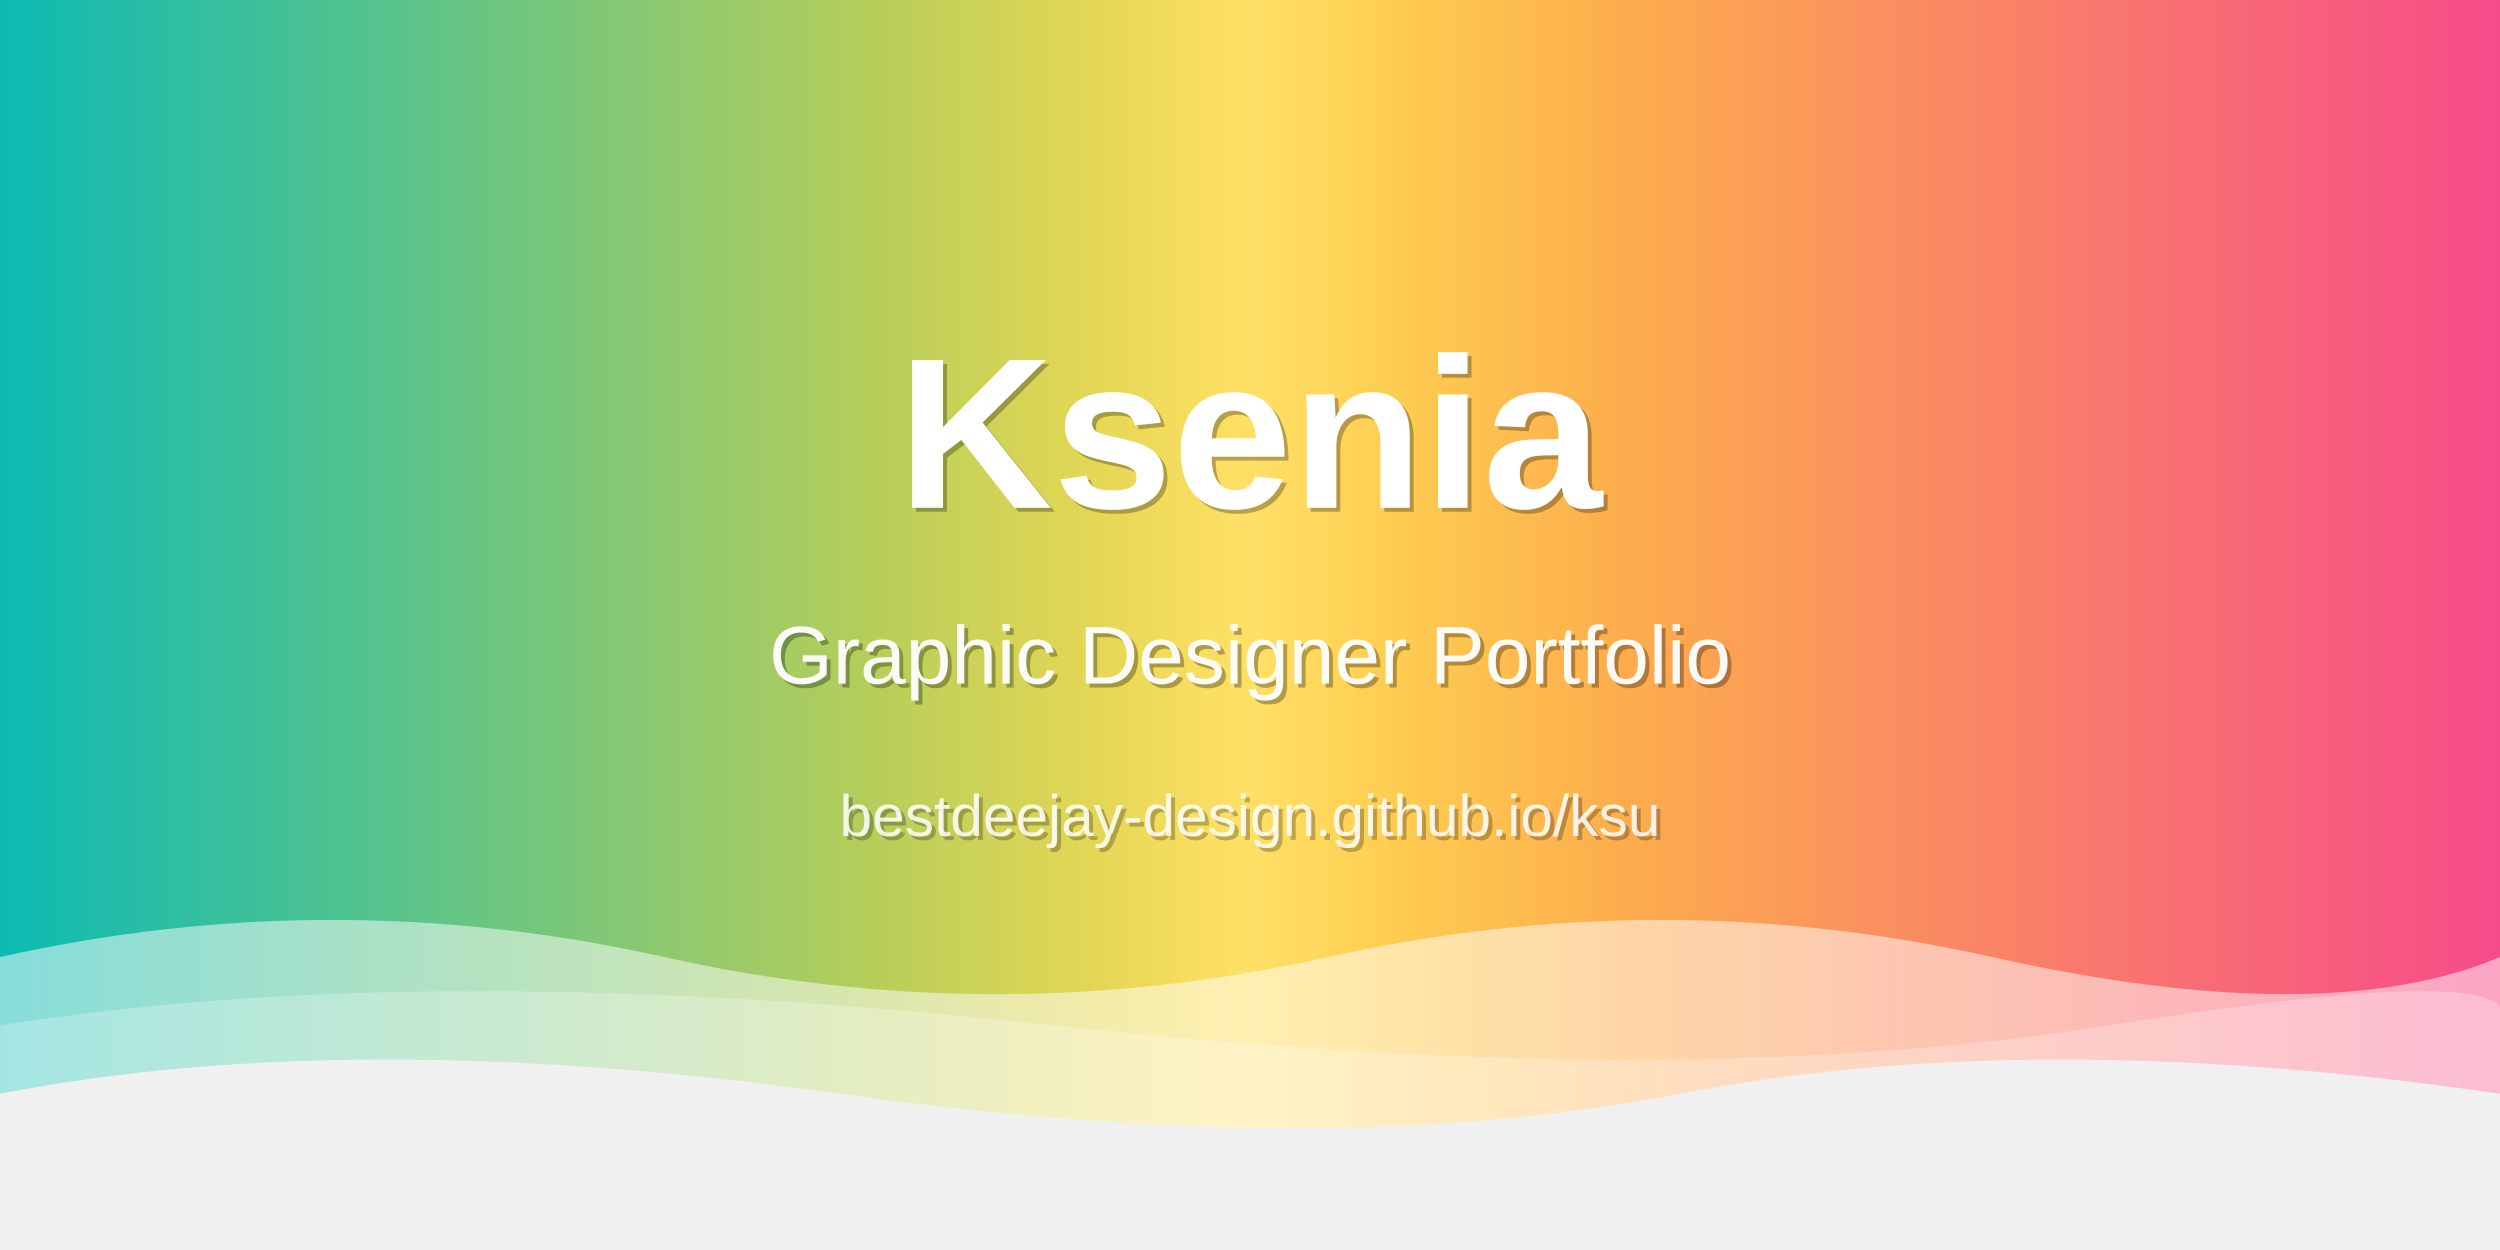
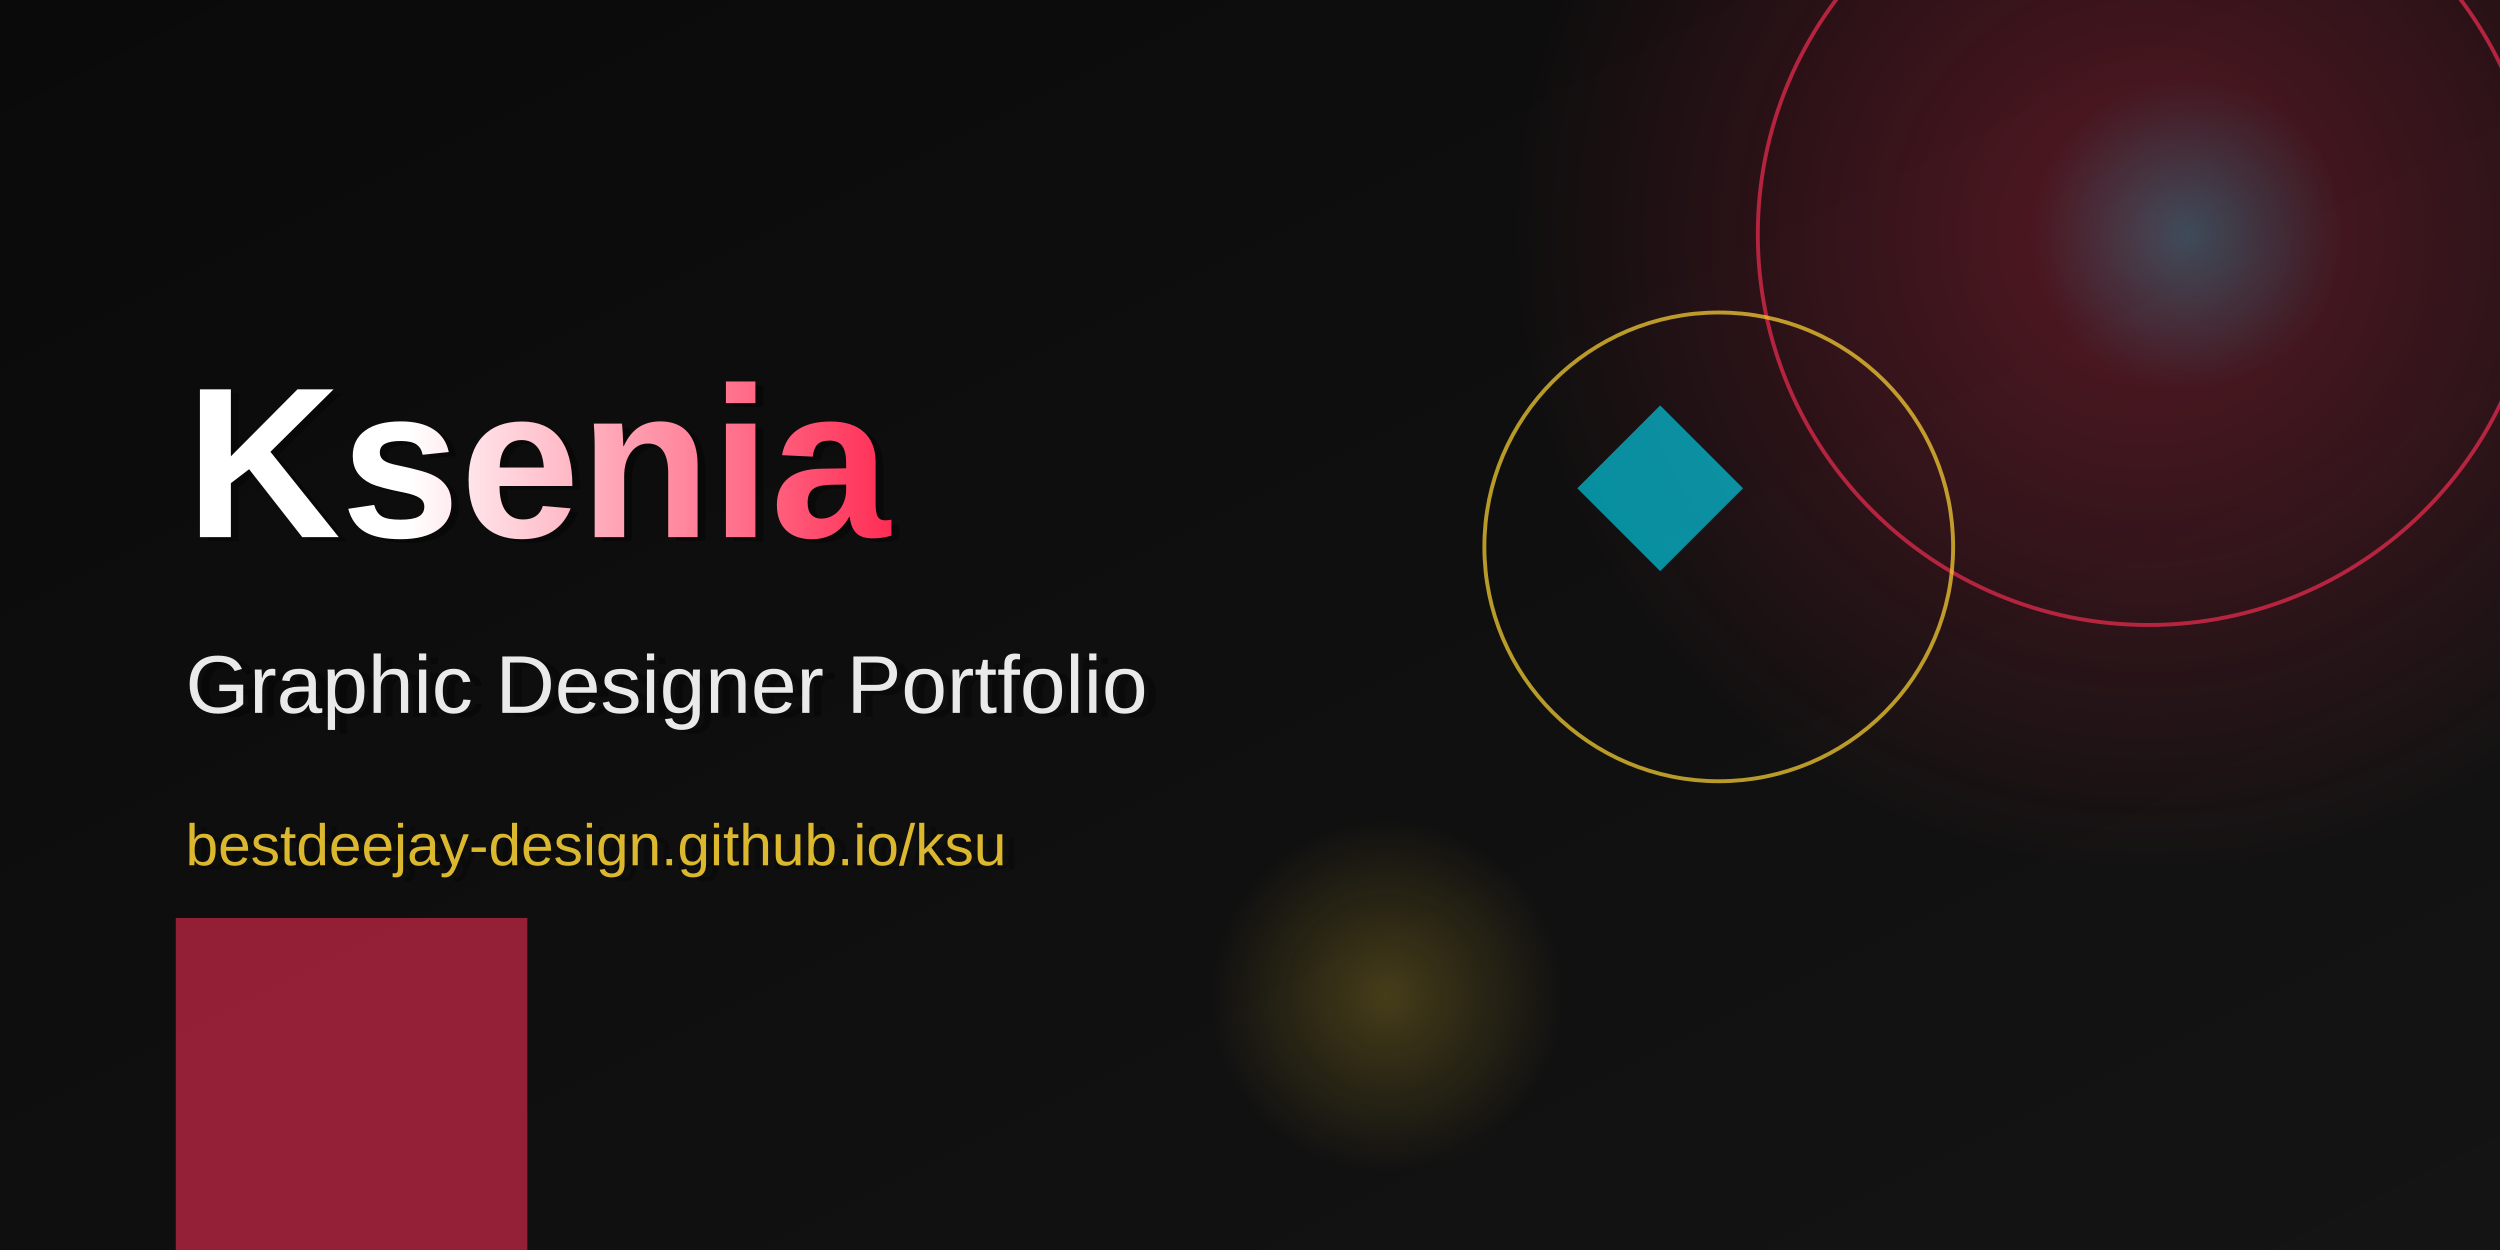
<svg xmlns="http://www.w3.org/2000/svg" width="1280" height="640" viewBox="0 0 1280 640" role="img" aria-label="Ksenia — Graphic Designer Portfolio">
  <defs>
-     <linearGradient id="bg" x1="0%" y1="0%" x2="100%" y2="0%">
-       <stop offset="0%" stop-color="#0ABAB5">
-         <animate attributeName="stop-color" values="#0ABAB5;#F64A8A;#0ABAB5" dur="8s" repeatCount="indefinite" />
-       </stop>
-       <stop offset="50%" stop-color="#FFD633" />
-       <stop offset="100%" stop-color="#F64A8A">
-         <animate attributeName="stop-color" values="#F64A8A;#0ABAB5;#F64A8A" dur="8s" repeatCount="indefinite" />
-       </stop>
+     <linearGradient id="bg" x1="0%" y1="0%" x2="100%" y2="100%">
+       <stop offset="0%" stop-color="#0A0A0A" />
+       <stop offset="100%" stop-color="#141414" />
    </linearGradient>
-     <mask id="wave">
-       <rect width="1280" height="640" fill="#FFFFFF" />
-       <path fill="#000000" d="M0,640 L0,560 Q180,525 430,560 T860,560 T1280,560 L1280,640 Z">
-         <animate attributeName="d" dur="6s" repeatCount="indefinite" begin="-3.6s" keyTimes="0;0.333;0.667;1" calcMode="spline" keySplines="0.5 0 0.5 1;0.5 0 0.5 1;0.5 0 0.5 1" values="M0,640 L0,560 Q180,525 430,560 T860,560 T1280,560 L1280,640 Z;M0,640 L0,568 Q180,540 430,568 T860,568 T1280,568 L1280,640 Z;M0,640 L0,552 Q180,510 430,552 T860,552 T1280,552 L1280,640 Z;M0,640 L0,560 Q180,525 430,560 T860,560 T1280,560 L1280,640 Z" />
-       </path>
-     </mask>
-     <linearGradient id="flash" gradientUnits="userSpaceOnUse" x1="0" y1="0" x2="1280" y2="0">
-       <stop offset="0%" stop-color="#FFFFFF" stop-opacity="0" />
-       <stop offset="35%" stop-color="#FFFFFF" stop-opacity="0" />
-       <stop offset="44%" stop-color="#FFFFFF" stop-opacity="0.10" />
-       <stop offset="48%" stop-color="#FFFFFF" stop-opacity="0.20" />
-       <stop offset="50%" stop-color="#FFFFFF" stop-opacity="0.25" />
-       <stop offset="52%" stop-color="#FFFFFF" stop-opacity="0.20" />
-       <stop offset="56%" stop-color="#FFFFFF" stop-opacity="0.10" />
-       <stop offset="65%" stop-color="#FFFFFF" stop-opacity="0" />
-       <stop offset="100%" stop-color="#FFFFFF" stop-opacity="0" />
+     <linearGradient id="name" x1="0%" y1="0%" x2="100%" y2="0%">
+       <stop offset="30%" stop-color="#FFFFFF" />
+       <stop offset="100%" stop-color="#FF2D55" />
    </linearGradient>
+     <radialGradient id="glow1" cx="50%" cy="50%" r="50%">
+       <stop offset="0%" stop-color="#FF2D55" stop-opacity="0.30" />
+       <stop offset="100%" stop-color="#FF2D55" stop-opacity="0" />
+     </radialGradient>
+     <radialGradient id="glow2" cx="50%" cy="50%" r="50%">
+       <stop offset="0%" stop-color="#00E5FF" stop-opacity="0.25" />
+       <stop offset="100%" stop-color="#00E5FF" stop-opacity="0" />
+     </radialGradient>
+     <radialGradient id="glow3" cx="50%" cy="50%" r="50%">
+       <stop offset="0%" stop-color="#FFD633" stop-opacity="0.22" />
+       <stop offset="100%" stop-color="#FFD633" stop-opacity="0" />
+     </radialGradient>
  </defs>
-   <g mask="url(#wave)">
-     <rect width="1280" height="640" fill="url(#bg)" />
-     <rect width="1280" height="640" fill="url(#flash)">
-       <animateTransform attributeName="transform" type="translate" values="-640,0;-640,0;640,0;640,0" keyTimes="0;0.05;0.28;1" dur="16s" calcMode="linear" repeatCount="indefinite" />
-       <animate attributeName="opacity" values="0;0;1;1;1;0;0" keyTimes="0;0.03;0.05;0.28;0.35;1" dur="16s" repeatCount="indefinite" />
-     </rect>
-     <path fill="#FFFFFF" opacity="0.25" d="M0,640 L0,525 Q220,490 540,525 T1080,525 T1280,525 L1280,640 Z">
-       <animate attributeName="d" dur="6s" repeatCount="indefinite" begin="-1.8s" keyTimes="0;0.333;0.667;1" calcMode="spline" keySplines="0.5 0 0.5 1;0.5 0 0.5 1;0.5 0 0.5 1" values="M0,640 L0,525 Q220,490 540,525 T1080,525 T1280,525 L1280,640 Z;M0,640 L0,535 Q220,505 540,535 T1080,535 T1280,535 L1280,640 Z;M0,640 L0,515 Q220,475 540,515 T1080,515 T1280,515 L1280,640 Z;M0,640 L0,525 Q220,490 540,525 T1080,525 T1280,525 L1280,640 Z" />
-     </path>
-     <path fill="#FFFFFF" opacity="0.5" d="M0,640 L0,490 Q170,452 340,490 T680,490 T1020,490 T1280,490 L1280,640 Z">
-       <animate attributeName="d" dur="6s" repeatCount="indefinite" begin="0s" keyTimes="0;0.333;0.667;1" calcMode="spline" keySplines="0.5 0 0.5 1;0.5 0 0.5 1;0.5 0 0.5 1" values="M0,640 L0,490 Q170,452 340,490 T680,490 T1020,490 T1280,490 L1280,640 Z;M0,640 L0,502 Q170,470 340,502 T680,502 T1020,502 T1280,502 L1280,640 Z;M0,640 L0,478 Q170,434 340,478 T680,478 T1020,478 T1280,478 L1280,640 Z;M0,640 L0,490 Q170,452 340,490 T680,490 T1020,490 T1280,490 L1280,640 Z" />
-     </path>
-     <g>
-       <animate attributeName="opacity" values="0;1" dur="1.5s" fill="freeze" />
-       <text x="642" y="262" font-family="'Arial Black','Helvetica Neue',Arial,sans-serif" font-size="110" font-weight="bold" fill="#000000" opacity="0.28" text-anchor="middle">Ksenia</text>
-       <text x="640" y="260" font-family="'Arial Black','Helvetica Neue',Arial,sans-serif" font-size="110" font-weight="bold" fill="#FFFFFF" text-anchor="middle">Ksenia</text>
-     </g>
-     <g>
-       <animate attributeName="opacity" values="0;1" dur="1.5s" begin="0.5s" fill="freeze" />
-       <text x="642" y="352" font-family="'Helvetica Neue',Arial,sans-serif" font-size="42" fill="#000000" opacity="0.30" text-anchor="middle">Graphic Designer Portfolio</text>
-       <text x="640" y="350" font-family="'Helvetica Neue',Arial,sans-serif" font-size="42" fill="#FFFFFF" opacity="0.95" text-anchor="middle">Graphic Designer Portfolio</text>
-     </g>
-     <g>
-       <animate attributeName="opacity" values="0;1" dur="1.5s" begin="1s" fill="freeze" />
-       <text x="642" y="430" font-family="'Helvetica Neue',Arial,sans-serif" font-size="30" fill="#000000" opacity="0.25" text-anchor="middle">bestdeejay-design.github.io/ksu</text>
-       <text x="640" y="428" font-family="'Helvetica Neue',Arial,sans-serif" font-size="30" fill="#FFFFFF" opacity="0.85" text-anchor="middle">bestdeejay-design.github.io/ksu</text>
-     </g>
-   </g>
+   <rect width="1280" height="640" fill="url(#bg)" />
+   <circle cx="1100" cy="120" r="330" fill="url(#glow1)" />
+   <circle cx="1100" cy="120" r="200" fill="none" stroke="#FF2D55" stroke-width="2" opacity="0.65" />
+   <rect x="90" y="470" width="180" height="180" fill="#FF2D55" opacity="0.55" transform="rotate(0 180 560)" clip-path="polygon(50% 0%,100% 50%,50% 100%,0% 50%)" />
+   <circle cx="880" cy="280" r="120" fill="none" stroke="#FFD633" stroke-width="2" opacity="0.7" />
+   <rect x="820" y="220" width="60" height="60" fill="#00E5FF" opacity="0.6" transform="rotate(45 850 250)" />
+   <rect x="1040" y="40" width="160" height="160" fill="url(#glow2)" />
+   <rect x="620" y="420" width="180" height="180" fill="url(#glow3)" />
+   <text x="99" y="277" font-family="'Arial Black','Helvetica Neue',Arial,sans-serif" font-size="110" font-weight="bold" fill="#000000" opacity="0.35">Ksenia</text>
+   <text x="95" y="275" font-family="'Arial Black','Helvetica Neue',Arial,sans-serif" font-size="110" font-weight="bold" fill="url(#name)">Ksenia</text>
+   <text x="101" y="367" font-family="'Helvetica Neue',Arial,sans-serif" font-size="42" fill="#000000" opacity="0.35">Graphic Designer Portfolio</text>
+   <text x="95" y="365" font-family="'Helvetica Neue',Arial,sans-serif" font-size="42" fill="#F5F5F5" opacity="0.95">Graphic Designer Portfolio</text>
+   <text x="101" y="445" font-family="'Helvetica Neue',Arial,sans-serif" font-size="30" fill="#000000" opacity="0.30">bestdeejay-design.github.io/ksu</text>
+   <text x="95" y="443" font-family="'Helvetica Neue',Arial,sans-serif" font-size="30" fill="#FFD633" opacity="0.85">bestdeejay-design.github.io/ksu</text>
</svg>
